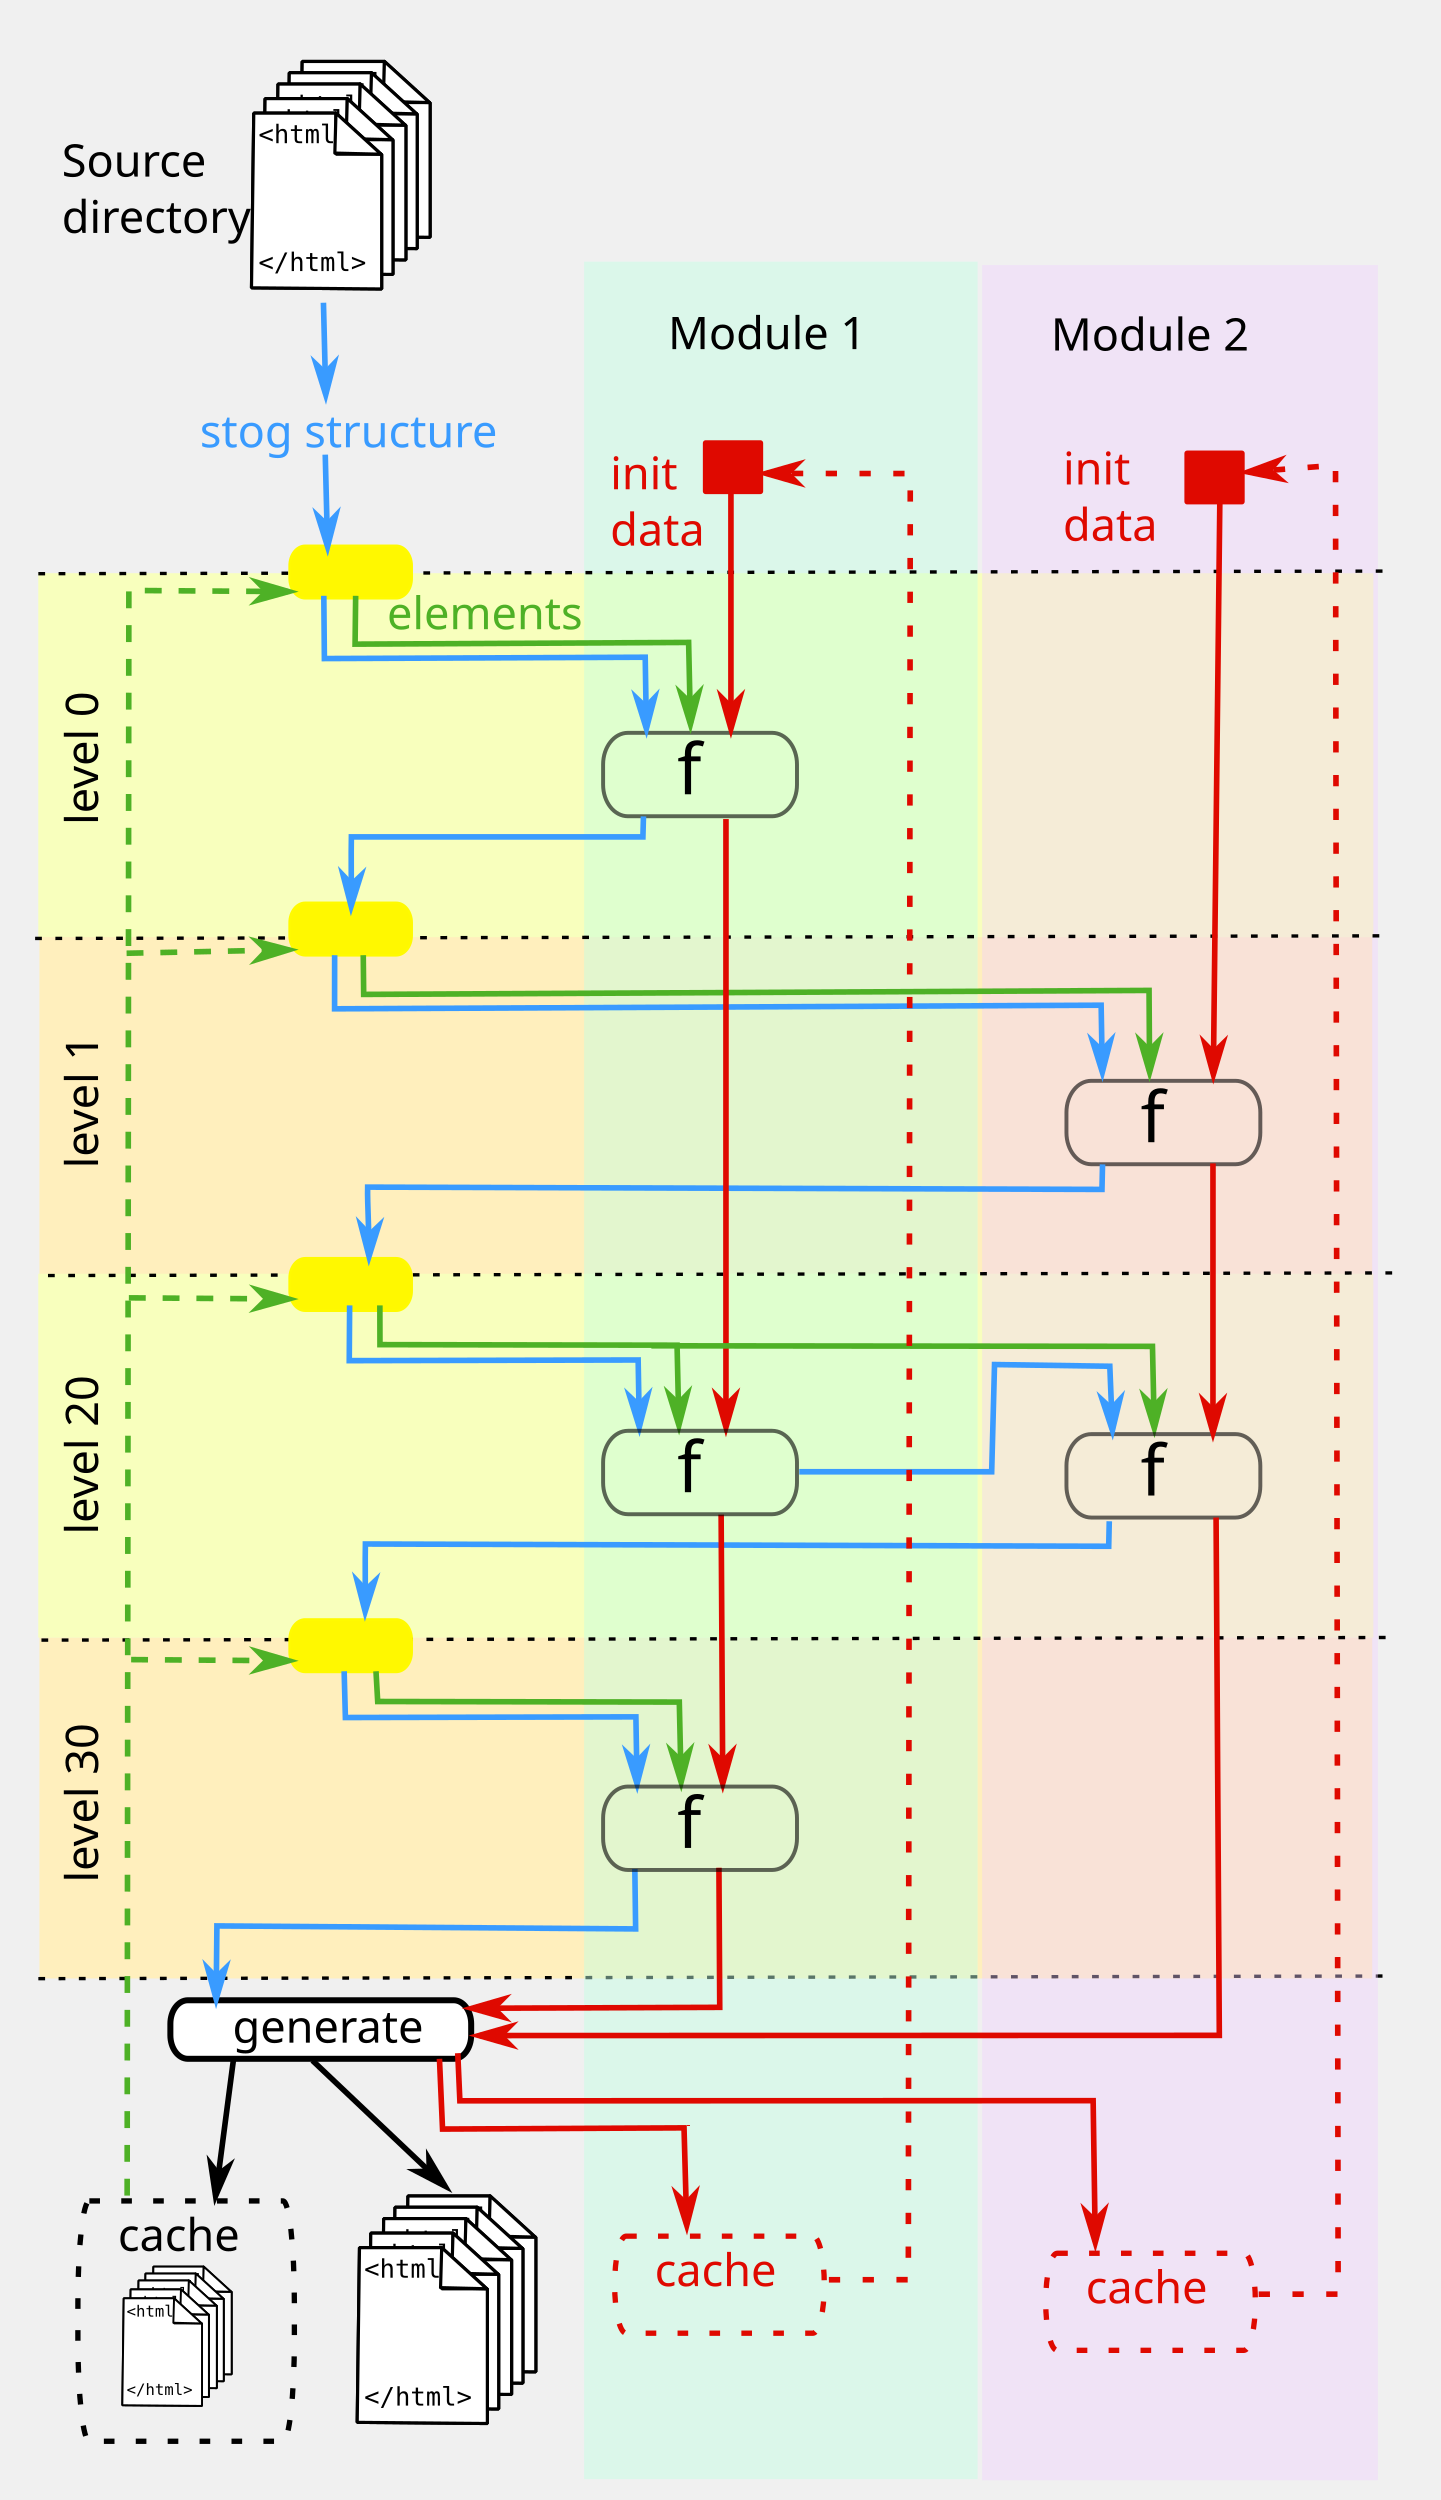
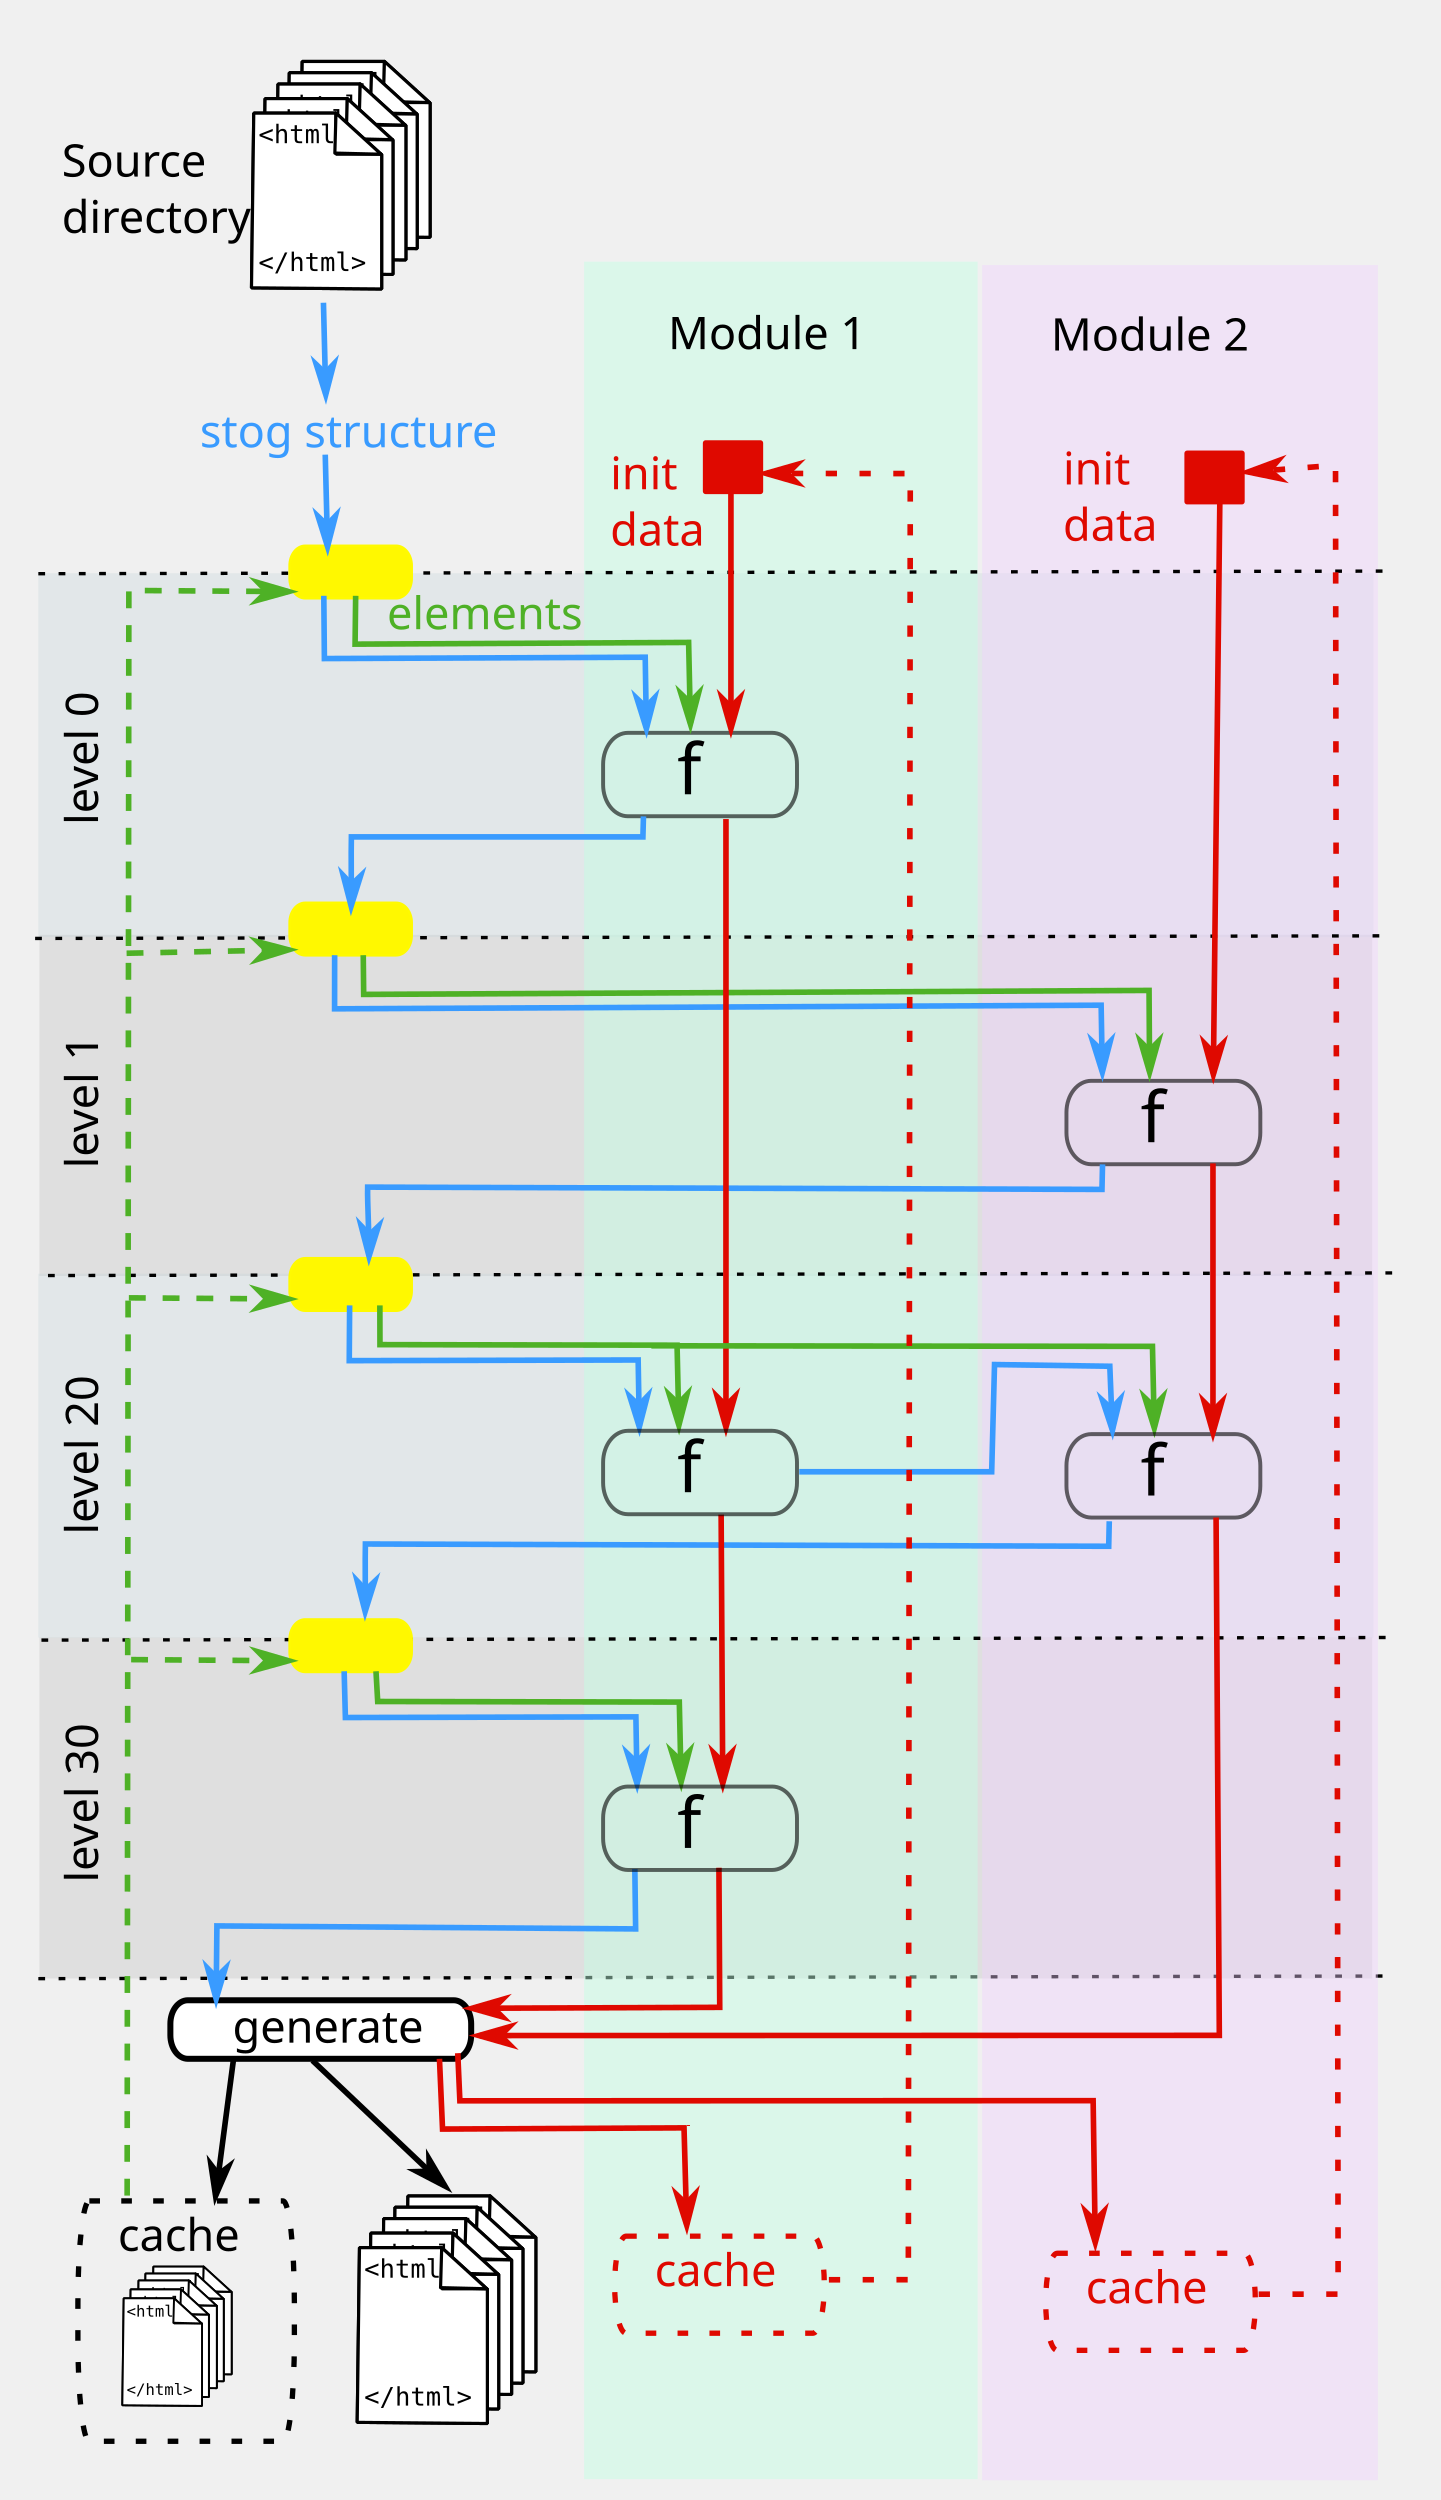
<svg xmlns="http://www.w3.org/2000/svg" xmlns:xlink="http://www.w3.org/1999/xlink" width="640" height="1110.36" id="svg2" version="1.1">
  <defs id="defs4">
    <marker orient="auto" refY="0" refX="0" id="Arrow1Mend" style="overflow:visible">
      <path id="path4001" d="M 0,0 5,-5 -12.5,0 5,5 0,0 z" style="fill-rule:evenodd;stroke:#000000;stroke-width:1pt" transform="matrix(-0.4,0,0,-0.4,-4,0)" />
    </marker>
    <marker orient="auto" refY="0" refX="0" id="TriangleOutM" style="overflow:visible">
      <path id="path4137" d="m 5.77,0 -8.65,5 0,-10 8.65,5 z" style="fill-rule:evenodd;stroke:#000000;stroke-width:1pt" transform="scale(0.4,0.4)" />
    </marker>
    <marker orient="auto" refY="0" refX="0" id="TriangleOutL" style="overflow:visible">
      <path id="path4134" d="m 5.77,0 -8.65,5 0,-10 8.65,5 z" style="fill-rule:evenodd;stroke:#000000;stroke-width:1pt" transform="scale(0.8,0.8)" />
    </marker>
    <marker orient="auto" refY="0" refX="0" id="Arrow2Lend" style="overflow:visible">
      <path id="path4013" style="fill-rule:evenodd;stroke-width:0.625;stroke-linejoin:round" d="M 8.719,4.034 -2.207,0.016 8.719,-4.002 c -1.745,2.372 -1.735,5.617 -6e-7,8.035 z" transform="matrix(-1.1,0,0,-1.1,-1.1,0)" />
    </marker>
    <marker orient="auto" refY="0" refX="0" id="Arrow1MendA" style="overflow:visible">
      <path id="path5191" d="M 0,0 5,-5 -12.5,0 5,5 0,0 z" style="fill:#399bff;fill-rule:evenodd;stroke:#399bff;stroke-width:1pt" transform="matrix(-0.4,0,0,-0.4,-4,0)" />
    </marker>
    <marker orient="auto" refY="0" refX="0" id="Arrow1MendA-1" style="overflow:visible">
      <path id="path5191-3" d="M 0,0 5,-5 -12.5,0 5,5 0,0 z" style="fill:#399bff;fill-rule:evenodd;stroke:#399bff;stroke-width:1pt" transform="matrix(-0.4,0,0,-0.4,-4,0)" />
    </marker>
    <marker orient="auto" refY="0" refX="0" id="Arrow1MendAz" style="overflow:visible">
      <path id="path5284" d="M 0,0 5,-5 -12.5,0 5,5 0,0 z" style="fill:#4eb126;fill-rule:evenodd;stroke:#4eb126;stroke-width:1pt" transform="matrix(-0.4,0,0,-0.4,-4,0)" />
    </marker>
    <marker orient="auto" refY="0" refX="0" id="Arrow1MendAz-4" style="overflow:visible">
      <path id="path5284-1" d="M 0,0 5,-5 -12.5,0 5,5 0,0 z" style="fill:#4eb126;fill-rule:evenodd;stroke:#4eb126;stroke-width:1pt" transform="matrix(-0.4,0,0,-0.4,-4,0)" />
    </marker>
    <marker orient="auto" refY="0" refX="0" id="Arrow1MendA-5" style="overflow:visible">
      <path id="path5191-37" d="M 0,0 5,-5 -12.5,0 5,5 0,0 z" style="fill:#399bff;fill-rule:evenodd;stroke:#399bff;stroke-width:1pt" transform="matrix(-0.4,0,0,-0.4,-4,0)" />
    </marker>
    <marker orient="auto" refY="0" refX="0" id="Arrow1MendAz-0" style="overflow:visible">
      <path id="path5284-6" d="M 0,0 5,-5 -12.5,0 5,5 0,0 z" style="fill:#4eb126;fill-rule:evenodd;stroke:#4eb126;stroke-width:1pt" transform="matrix(-0.4,0,0,-0.4,-4,0)" />
    </marker>
    <marker orient="auto" refY="0" refX="0" id="Arrow1MendAzX" style="overflow:visible">
      <path id="path5428" d="M 0,0 5,-5 -12.5,0 5,5 0,0 z" style="fill:#df0900;fill-rule:evenodd;stroke:#df0900;stroke-width:1pt" transform="matrix(-0.4,0,0,-0.4,-4,0)" />
    </marker>
    <marker orient="auto" refY="0" refX="0" id="Arrow1MendA-8" style="overflow:visible">
      <path id="path5191-36" d="M 0,0 5,-5 -12.5,0 5,5 0,0 z" style="fill:#399bff;fill-rule:evenodd;stroke:#399bff;stroke-width:1pt" transform="matrix(-0.4,0,0,-0.4,-4,0)" />
    </marker>
    <marker orient="auto" refY="0" refX="0" id="Arrow1MendAz-9" style="overflow:visible">
      <path id="path5284-7" d="M 0,0 5,-5 -12.5,0 5,5 0,0 z" style="fill:#4eb126;fill-rule:evenodd;stroke:#4eb126;stroke-width:1pt" transform="matrix(-0.4,0,0,-0.4,-4,0)" />
    </marker>
    <marker orient="auto" refY="0" refX="0" id="Arrow1MendA-6" style="overflow:visible">
      <path id="path5191-32" d="M 0,0 5,-5 -12.5,0 5,5 0,0 z" style="fill:#399bff;fill-rule:evenodd;stroke:#399bff;stroke-width:1pt" transform="matrix(-0.4,0,0,-0.4,-4,0)" />
    </marker>
    <marker orient="auto" refY="0" refX="0" id="Arrow1MendAzX-7" style="overflow:visible">
      <path id="path5428-1" d="M 0,0 5,-5 -12.5,0 5,5 0,0 z" style="fill:#df0900;fill-rule:evenodd;stroke:#df0900;stroke-width:1pt" transform="matrix(-0.4,0,0,-0.4,-4,0)" />
    </marker>
    <marker orient="auto" refY="0" refX="0" id="Arrow1MendA-9" style="overflow:visible">
      <path id="path5191-9" d="M 0,0 5,-5 -12.5,0 5,5 0,0 z" style="fill:#399bff;fill-rule:evenodd;stroke:#399bff;stroke-width:1pt" transform="matrix(-0.4,0,0,-0.4,-4,0)" />
    </marker>
    <marker orient="auto" refY="0" refX="0" id="Arrow1MendAz-1" style="overflow:visible">
      <path id="path5284-0" d="M 0,0 5,-5 -12.5,0 5,5 0,0 z" style="fill:#4eb126;fill-rule:evenodd;stroke:#4eb126;stroke-width:1pt" transform="matrix(-0.4,0,0,-0.4,-4,0)" />
    </marker>
    <marker orient="auto" refY="0" refX="0" id="marker5602" style="overflow:visible">
      <path id="path5604" d="M 0,0 5,-5 -12.5,0 5,5 0,0 z" style="fill:#399bff;fill-rule:evenodd;stroke:#399bff;stroke-width:1pt" transform="matrix(-0.4,0,0,-0.4,-4,0)" />
    </marker>
    <marker orient="auto" refY="0" refX="0" id="Arrow1MendAzX-9" style="overflow:visible">
      <path id="path5428-4" d="M 0,0 5,-5 -12.5,0 5,5 0,0 z" style="fill:#df0900;fill-rule:evenodd;stroke:#df0900;stroke-width:1pt" transform="matrix(-0.4,0,0,-0.4,-4,0)" />
    </marker>
    <marker orient="auto" refY="0" refX="0" id="Arrow1MendAz-3" style="overflow:visible">
      <path id="path5284-8" d="M 0,0 5,-5 -12.5,0 5,5 0,0 z" style="fill:#4eb126;fill-rule:evenodd;stroke:#4eb126;stroke-width:1pt" transform="matrix(-0.4,0,0,-0.4,-4,0)" />
    </marker>
    <marker orient="auto" refY="0" refX="0" id="Arrow1MendAzX-5" style="overflow:visible">
      <path id="path5428-0" d="M 0,0 5,-5 -12.5,0 5,5 0,0 z" style="fill:#df0900;fill-rule:evenodd;stroke:#df0900;stroke-width:1pt" transform="matrix(-0.4,0,0,-0.4,-4,0)" />
    </marker>
    <marker orient="auto" refY="0" refX="0" id="Arrow1MendA-4" style="overflow:visible">
      <path id="path5191-7" d="M 0,0 5,-5 -12.5,0 5,5 0,0 z" style="fill:#399bff;fill-rule:evenodd;stroke:#399bff;stroke-width:1pt" transform="matrix(-0.4,0,0,-0.4,-4,0)" />
    </marker>
    <marker orient="auto" refY="0" refX="0" id="Arrow1MendAz-99" style="overflow:visible">
      <path id="path5284-66" d="M 0,0 5,-5 -12.5,0 5,5 0,0 z" style="fill:#4eb126;fill-rule:evenodd;stroke:#4eb126;stroke-width:1pt" transform="matrix(-0.4,0,0,-0.4,-4,0)" />
    </marker>
    <marker orient="auto" refY="0" refX="0" id="Arrow1MendA-16" style="overflow:visible">
      <path id="path5191-8" d="M 0,0 5,-5 -12.5,0 5,5 0,0 z" style="fill:#399bff;fill-rule:evenodd;stroke:#399bff;stroke-width:1pt" transform="matrix(-0.4,0,0,-0.4,-4,0)" />
    </marker>
    <marker orient="auto" refY="0" refX="0" id="marker5775" style="overflow:visible">
      <path id="path5777" d="M 0,0 5,-5 -12.5,0 5,5 0,0 z" style="fill:#399bff;fill-rule:evenodd;stroke:#399bff;stroke-width:1pt" transform="matrix(-0.4,0,0,-0.4,-4,0)" />
    </marker>
    <marker orient="auto" refY="0" refX="0" id="Arrow1MendAzX-1" style="overflow:visible">
      <path id="path5428-19" d="M 0,0 5,-5 -12.5,0 5,5 0,0 z" style="fill:#df0900;fill-rule:evenodd;stroke:#df0900;stroke-width:1pt" transform="matrix(-0.4,0,0,-0.4,-4,0)" />
    </marker>
    <marker orient="auto" refY="0" refX="0" id="Arrow1MendA-41" style="overflow:visible">
      <path id="path5191-38" d="M 0,0 5,-5 -12.5,0 5,5 0,0 z" style="fill:#399bff;fill-rule:evenodd;stroke:#399bff;stroke-width:1pt" transform="matrix(-0.4,0,0,-0.4,-4,0)" />
    </marker>
    <marker orient="auto" refY="0" refX="0" id="Arrow1MendAz-13" style="overflow:visible">
      <path id="path5284-65" d="M 0,0 5,-5 -12.5,0 5,5 0,0 z" style="fill:#4eb126;fill-rule:evenodd;stroke:#4eb126;stroke-width:1pt" transform="matrix(-0.4,0,0,-0.4,-4,0)" />
    </marker>
    <marker orient="auto" refY="0" refX="0" id="Arrow1MendAz9" style="overflow:visible">
      <path id="path6058" d="M 0,0 5,-5 -12.5,0 5,5 0,0 z" style="fill:#000000;fill-rule:evenodd;stroke:#000000;stroke-width:1pt" transform="matrix(-0.4,0,0,-0.4,-4,0)" />
    </marker>
    <marker orient="auto" refY="0" refX="0" id="Arrow1MendAz9-9" style="overflow:visible">
      <path id="path6058-3" d="M 0,0 5,-5 -12.5,0 5,5 0,0 z" style="fill:#000000;fill-rule:evenodd;stroke:#000000;stroke-width:1pt" transform="matrix(-0.4,0,0,-0.4,-4,0)" />
    </marker>
    <marker orient="auto" refY="0" refX="0" id="Arrow1MendAzX-50" style="overflow:visible">
      <path id="path5428-7" d="M 0,0 5,-5 -12.5,0 5,5 0,0 z" style="fill:#df0900;fill-rule:evenodd;stroke:#df0900;stroke-width:1pt" transform="matrix(-0.4,0,0,-0.4,-4,0)" />
    </marker>
    <marker orient="auto" refY="0" refX="0" id="Arrow1MendAzX-93" style="overflow:visible">
      <path id="path5428-2" d="M 0,0 5,-5 -12.5,0 5,5 0,0 z" style="fill:#df0900;fill-rule:evenodd;stroke:#df0900;stroke-width:1pt" transform="matrix(-0.4,0,0,-0.4,-4,0)" />
    </marker>
    <marker orient="auto" refY="0" refX="0" id="Arrow1MendAzX-6" style="overflow:visible">
      <path id="path5428-5" d="M 0,0 5,-5 -12.5,0 5,5 0,0 z" style="fill:#df0900;fill-rule:evenodd;stroke:#df0900;stroke-width:1pt" transform="matrix(-0.4,0,0,-0.4,-4,0)" />
    </marker>
    <marker orient="auto" refY="0" refX="0" id="Arrow1MendAzX-4" style="overflow:visible">
      <path id="path5428-06" d="M 0,0 5,-5 -12.5,0 5,5 0,0 z" style="fill:#df0900;fill-rule:evenodd;stroke:#df0900;stroke-width:1pt" transform="matrix(-0.4,0,0,-0.4,-4,0)" />
    </marker>
    <marker orient="auto" refY="0" refX="0" id="Arrow1MendAzX-73" style="overflow:visible">
      <path id="path5428-40" d="M 0,0 5,-5 -12.5,0 5,5 0,0 z" style="fill:#df0900;fill-rule:evenodd;stroke:#df0900;stroke-width:1pt" transform="matrix(-0.4,0,0,-0.4,-4,0)" />
    </marker>
    <marker orient="auto" refY="0" refX="0" id="Arrow1MendAzX-96" style="overflow:visible">
      <path id="path5428-25" d="M 0,0 5,-5 -12.5,0 5,5 0,0 z" style="fill:#df0900;fill-rule:evenodd;stroke:#df0900;stroke-width:1pt" transform="matrix(-0.4,0,0,-0.4,-4,0)" />
    </marker>
    <marker orient="auto" refY="0" refX="0" id="Arrow1MendA-3" style="overflow:visible">
      <path id="path5191-0" d="M 0,0 5,-5 -12.5,0 5,5 0,0 z" style="fill:#399bff;fill-rule:evenodd;stroke:#399bff;stroke-width:1pt" transform="matrix(-0.4,0,0,-0.4,-4,0)" />
    </marker>
    <marker orient="auto" refY="0" refX="0" id="Arrow1MendAz-2" style="overflow:visible">
      <path id="path5284-61" d="M 0,0 5,-5 -12.5,0 5,5 0,0 z" style="fill:#4eb126;fill-rule:evenodd;stroke:#4eb126;stroke-width:1pt" transform="matrix(-0.4,0,0,-0.4,-4,0)" />
    </marker>
    <marker orient="auto" refY="0" refX="0" id="Arrow1MendAz-47" style="overflow:visible">
      <path id="path5284-2" d="M 0,0 5,-5 -12.5,0 5,5 0,0 z" style="fill:#4eb126;fill-rule:evenodd;stroke:#4eb126;stroke-width:1pt" transform="matrix(-0.4,0,0,-0.4,-4,0)" />
    </marker>
    <marker orient="auto" refY="0" refX="0" id="Arrow1MendAz-90" style="overflow:visible">
      <path id="path5284-76" d="M 0,0 5,-5 -12.5,0 5,5 0,0 z" style="fill:#4eb126;fill-rule:evenodd;stroke:#4eb126;stroke-width:1pt" transform="matrix(-0.4,0,0,-0.4,-4,0)" />
    </marker>
    <marker orient="auto" refY="0" refX="0" id="Arrow1MendAz-95" style="overflow:visible">
      <path id="path5284-06" d="M 0,0 5,-5 -12.5,0 5,5 0,0 z" style="fill:#4eb126;fill-rule:evenodd;stroke:#4eb126;stroke-width:1pt" transform="matrix(-0.4,0,0,-0.4,-4,0)" />
    </marker>
    <marker orient="auto" refY="0" refX="0" id="Arrow1MendA-48" style="overflow:visible">
      <path id="path5191-31" d="M 0,0 5,-5 -12.5,0 5,5 0,0 z" style="fill:#399bff;fill-rule:evenodd;stroke:#399bff;stroke-width:1pt" transform="matrix(-0.4,0,0,-0.4,-4,0)" />
    </marker>
  </defs>
  <g id="layer1" transform="translate(0,57.99786)">
    <use x="0" y="0" xlink:href="#rect6345-6" id="use6919" transform="translate(0,312)" width="744.094" height="1052.362" />
    <use x="0" y="0" xlink:href="#path2985-0" id="use6921" transform="translate(0,624)" width="744.094" height="1052.362" />
-     <rect style="fill:#ffefbd;fill-opacity:1;fill-rule:nonzero;stroke:none" id="rect6345-6" width="591.949" height="151.523" x="17.515" y="357.21" ry="0" />
+     <rect style="fill:#dadada;fill-opacity:1;fill-rule:nonzero;stroke:none;opacity:0.776" id="rect6345-6" width="591.949" height="151.523" x="17.515" y="357.21" ry="0" />
    <use x="0" y="0" xlink:href="#rect6345" id="use6347" transform="translate(0,311.127)" width="744.094" height="1052.362" />
-     <rect style="fill:#f8ffbd;fill-opacity:1;fill-rule:nonzero;stroke:none" id="rect6345" width="592.96" height="161.624" x="17.01" y="196.595" ry="0" />
+     <rect style="fill:#bad0d5;fill-opacity:1;fill-rule:nonzero;stroke:none;opacity:0.267" id="rect6345" width="592.96" height="161.624" x="17.01" y="196.595" ry="0" />
    <rect style="opacity:0.4;fill:#f0d0ff;fill-opacity:1;fill-rule:nonzero;stroke:none" id="rect6923-4" width="175.767" height="983.889" x="436.223" y="59.72" />
    <rect style="opacity:0.46;fill:#c1ffe3;fill-opacity:1;fill-rule:nonzero;stroke:none" id="rect6923" width="174.756" height="984.899" x="259.447" y="58.205" />
    <path style="fill:none;stroke:#000000;stroke-width:1.5;stroke-linecap:butt;stroke-linejoin:miter;stroke-miterlimit:4;stroke-opacity:1;stroke-dasharray:3, 6;stroke-dashoffset:0;marker-mid:none" d="M 17.03,196.811 615.453,195.648" id="path2985-0" />
    <use x="0" y="0" xlink:href="#path2985-0" id="use3962" transform="translate(-1.428576,162)" width="1052.362" height="744.094" />
    <use height="744.094" width="1052.362" transform="translate(0,158.5714)" id="use5906" xlink:href="#rect3755-0" y="0" x="0" />
    <use x="0" y="0" xlink:href="#use3962" id="use3964" transform="translate(5.714284,149.7143)" width="1052.362" height="744.094" />
    <use x="0" y="0" xlink:href="#use3964" id="use3966" transform="translate(-2.907906,161.9239)" width="1052.362" height="744.094" />
    <rect style="fill:#fff800;fill-opacity:1;fill-rule:nonzero;stroke:#fffa00;stroke-width:1.104;stroke-linecap:butt;stroke-linejoin:round;stroke-miterlimit:4;stroke-opacity:1;stroke-dasharray:none;stroke-dashoffset:0" id="rect3755-0" width="54.253" height="23.341" x="128.618" y="184.397" ry="8.832" rx="6.939" />
    <path style="fill:none;stroke:#399bff;stroke-width:2.5;stroke-linecap:butt;stroke-linejoin:miter;stroke-miterlimit:4;stroke-opacity:1;stroke-dasharray:none;marker-end:url(#Arrow1MendA)" d="m 144.455,143.927 1.01,40.406" id="path3986" />
    <a xlink:href="ref-doc/Stog_engine.html#TYPElevel_fun" id="a7060">
      <g transform="translate(0.9898475,0)" id="g7050">
        <g id="g5327" transform="translate(-99.30613,-210.4199)">
          <rect rx="11.014" ry="14.018" y="477.906" x="366.182" height="37.048" width="86.112" id="rect3755" style="opacity:0.6;fill:none;stroke:#000000;stroke-width:1.752;stroke-linecap:butt;stroke-linejoin:round;stroke-miterlimit:4;stroke-opacity:1;stroke-dasharray:none;stroke-dashoffset:0" />
          <text id="text5323" y="505.182" x="399.083" style="font-size:62.661px;font-style:normal;font-variant:normal;font-weight:normal;font-stretch:normal;text-align:start;line-height:125%;letter-spacing:0px;word-spacing:0px;writing-mode:lr-tb;text-anchor:start;fill:#000000;fill-opacity:1;stroke:none;font-family:Courgette;-inkscape-font-specification:Courgette" xml:space="preserve">
            <tspan style="font-size:31.331px;fill:#000000;fill-opacity:1;stroke:none" y="505.182" x="399.083" id="tspan5325">f</tspan>
          </text>
        </g>
      </g>
    </a>
    <path style="fill:none;stroke:#4eb126;stroke-width:2.5;stroke-linecap:butt;stroke-linejoin:miter;stroke-miterlimit:4;stroke-opacity:1;stroke-dasharray:none;marker-end:url(#Arrow1MendAz)" d="m 157.962,206.629 -0.253,21.466 148.138,-0.758 0.801,35.86" id="path3986-5-0" />
    <path style="fill:none;stroke:#399bff;stroke-width:2.5;stroke-linecap:butt;stroke-linejoin:miter;stroke-miterlimit:4;stroke-opacity:1;stroke-dasharray:none;marker-end:url(#Arrow1MendA)" d="m 143.82,206.629 0.253,27.866 142.501,-0.592 c 0.168,6.734 0.337,24.58 0.505,31.315" id="path3986-1" />
    <path style="fill:none;stroke:#df0900;stroke-width:2.5;stroke-linecap:butt;stroke-linejoin:miter;stroke-miterlimit:4;stroke-opacity:1;stroke-dasharray:none;marker-end:url(#Arrow1MendAzX)" d="m 324.638,139.959 0,125.259" id="path3986-5-6" />
    <a xlink:href="ref-doc/Stog_engine.html#TYPElevel_fun" id="a7071">
      <use x="0" y="0" xlink:href="#g5327" id="use5487" transform="translate(206.7795,154.5533)" width="1052.362" height="744.094" />
    </a>
    <path style="fill:none;stroke:#399bff;stroke-width:2.5;stroke-linecap:butt;stroke-linejoin:miter;stroke-miterlimit:4;stroke-opacity:1;stroke-dasharray:none;marker-end:url(#Arrow1MendA)" d="m 285.795,304.594 -0.253,9.112 -129.491,0 c -0.168,6.734 0.082,23.57 -0.087,30.305" id="path3986-1-6" />
    <path style="fill:none;stroke:#4eb126;stroke-width:2.5;stroke-linecap:butt;stroke-linejoin:miter;stroke-miterlimit:4;stroke-opacity:1;stroke-dasharray:none;marker-end:url(#Arrow1MendAz)" d="m 161.341,366.234 0.186,17.425 348.819,-1.768 0.23,35.86" id="path3986-5-0-0" />
    <path style="fill:none;stroke:#399bff;stroke-width:2.5;stroke-linecap:butt;stroke-linejoin:miter;stroke-miterlimit:4;stroke-opacity:1;stroke-dasharray:none;marker-end:url(#Arrow1MendA)" d="m 148.627,366.234 -0.023,23.825 340.467,-1.602 c 0.168,6.734 0.337,22.58 0.505,29.315" id="path3986-1-3" />
    <path style="fill:none;stroke:#df0900;stroke-width:2.5;stroke-linecap:butt;stroke-linejoin:miter;stroke-miterlimit:4;stroke-opacity:1;stroke-dasharray:none;marker-end:url(#Arrow1MendAzX)" d="m 541.933,151.172 -3.03,267.589" id="path3986-5-6-0" />
    <use height="744.094" width="1052.362" transform="translate(0,157.8571)" id="use5908" xlink:href="#use5906" y="0" x="0" />
    <path style="fill:none;stroke:#399bff;stroke-width:2.5;stroke-linecap:butt;stroke-linejoin:miter;stroke-miterlimit:4;stroke-opacity:1;stroke-dasharray:none;marker-end:url(#Arrow1MendA)" d="m 489.684,459.157 -0.253,11.112 -326.151,-1.01 c -0.168,6.734 0.796,23.57 0.628,30.305" id="path3986-1-6-8" />
    <path style="fill:none;stroke:#4eb126;stroke-width:2.5;stroke-linecap:butt;stroke-linejoin:miter;stroke-miterlimit:4;stroke-opacity:1;stroke-dasharray:none;marker-end:url(#Arrow1MendAz)" d="m 168.713,521.787 0.043,17.425 131.956,0.253 0.801,35.146" id="path3986-5-0-0-6" />
    <path style="fill:none;stroke:#399bff;stroke-width:2.5;stroke-linecap:butt;stroke-linejoin:miter;stroke-miterlimit:4;stroke-opacity:1;stroke-dasharray:none;marker-end:url(#Arrow1MendA)" d="m 155.285,521.787 -0.166,24.54 128.319,-0.296 c 0.168,6.734 0.337,22.58 0.505,29.315" id="path3986-1-3-6" />
    <path style="fill:none;stroke:#df0900;stroke-width:2.5;stroke-linecap:butt;stroke-linejoin:miter;stroke-miterlimit:4;stroke-opacity:1;stroke-dasharray:none;marker-end:url(#Arrow1MendAzX)" d="m 322.43,305.778 0,269.69" id="path3986-5-6-4" />
    <path style="fill:none;stroke:#4eb126;stroke-width:2.5;stroke-linecap:butt;stroke-linejoin:miter;stroke-miterlimit:4;stroke-opacity:1;stroke-dasharray:none;marker-end:url(#Arrow1MendAz)" d="m 289.291,539.728 222.57,0.253 0.801,35.86" id="path3986-5-0-0-6-2" />
    <a xlink:href="ref-doc/Stog_engine.html#TYPElevel_fun" id="a7077">
      <use x="0" y="0" xlink:href="#g5327" id="use5487-8" transform="translate(206.7795,311.4755)" width="1052.362" height="744.094" />
    </a>
    <path style="fill:none;stroke:#df0900;stroke-width:2.5;stroke-linecap:butt;stroke-linejoin:miter;stroke-miterlimit:4;stroke-opacity:1;stroke-dasharray:none;marker-end:url(#Arrow1MendAzX)" d="m 538.732,458.713 0,119.096" id="path3986-5-6-0-9" />
    <path style="fill:none;stroke:#399bff;stroke-width:2.5;stroke-linecap:butt;stroke-linejoin:miter;stroke-miterlimit:4;stroke-opacity:1;stroke-dasharray:none;marker-end:url(#Arrow1MendA)" d="m 354.983,595.674 85.468,-10e-6 1.263,-47.613 51.202,0.763 1.136,28.037" id="path3986-1-3-6-2" />
    <use height="744.094" width="1052.362" transform="translate(0,318.2857)" id="use5910" xlink:href="#use5906" y="0" x="0" />
    <path style="fill:none;stroke:#399bff;stroke-width:2.5;stroke-linecap:butt;stroke-linejoin:miter;stroke-miterlimit:4;stroke-opacity:1;stroke-dasharray:none;marker-end:url(#Arrow1MendA)" d="m 492.678,617.659 -0.253,11.112 -330.151,-1.01 c -0.168,6.734 0.082,22.856 -0.087,29.59" id="path3986-1-6-8-9" />
    <path style="fill:none;stroke:#4eb126;stroke-width:2.5;stroke-linecap:butt;stroke-linejoin:miter;stroke-miterlimit:4;stroke-opacity:1;stroke-dasharray:none;marker-end:url(#Arrow1MendAz)" d="m 166.993,684.289 0.758,13.425 133.956,0.253 0.801,35.146" id="path3986-5-0-0-6-8" />
    <path style="fill:none;stroke:#399bff;stroke-width:2.5;stroke-linecap:butt;stroke-linejoin:miter;stroke-miterlimit:4;stroke-opacity:1;stroke-dasharray:none;marker-end:url(#Arrow1MendA)" d="m 152.851,684.289 0.548,20.54 129.033,-0.296 c 0.168,6.734 0.337,22.58 0.505,29.315" id="path3986-1-3-6-4" />
    <path style="fill:none;stroke:#df0900;stroke-width:2.5;stroke-linecap:butt;stroke-linejoin:miter;stroke-miterlimit:4;stroke-opacity:1;stroke-dasharray:none;marker-end:url(#Arrow1MendAzX)" d="m 320.286,614.722 0.714,118.976" id="path3986-5-6-4-8" />
    <rect ry="0" rx="0" y="138.781" x="313.418" height="21.429" width="24.286" id="rect5844" style="fill:#df0900;fill-opacity:1;fill-rule:nonzero;stroke:#df0900;stroke-width:2.5;stroke-linecap:butt;stroke-linejoin:round;stroke-miterlimit:4;stroke-opacity:1;stroke-dasharray:none;stroke-dashoffset:0" />
    <rect ry="0" rx="0" y="143.362" x="527.286" height="21.429" width="24.286" id="rect5844-3" style="fill:#df0900;fill-opacity:1;fill-rule:nonzero;stroke:#df0900;stroke-width:2.5;stroke-linecap:butt;stroke-linejoin:round;stroke-miterlimit:4;stroke-opacity:1;stroke-dasharray:none;stroke-dashoffset:0" />
    <g id="g6349" transform="translate(56.4061,116)">
      <use x="0" y="0" xlink:href="#g5945" id="use5960" transform="translate(21.51549,-22.94985)" width="1052.362" height="744.094" />
      <use x="0" y="0" xlink:href="#g5945" id="use5962" transform="translate(15.77803,-17.92957)" width="1052.362" height="744.094" />
      <use x="0" y="0" xlink:href="#g5945" id="use5964" transform="translate(10.75775,-12.9093)" width="1052.362" height="744.094" />
      <use x="0" y="0" xlink:href="#g5945" id="use5966" transform="translate(5.020276,-6.454646)" width="1052.362" height="744.094" />
      <g id="g5945" transform="matrix(1.419949,0,0,1.419949,-231.74,-697.2514)">
        <path id="path5912" d="m 235.923,1071.546 -0.714,54.643 40.714,0.357 10e-6,-42.143 -14.286,0 0,-12.857 z" style="fill:#ffffff;fill-opacity:1;stroke:#000000;stroke-width:1px;stroke-linecap:butt;stroke-linejoin:bevel;stroke-opacity:1" />
        <text id="text5916" y="1060.948" x="237.386" style="font-size:64px;font-style:normal;font-variant:normal;font-weight:normal;font-stretch:normal;text-align:start;line-height:125%;letter-spacing:0px;word-spacing:0px;writing-mode:lr-tb;text-anchor:start;fill:#000000;fill-opacity:1;stroke:none;font-family:Courgette;-inkscape-font-specification:Courgette" xml:space="preserve">
          <tspan style="font-size:8px;font-style:normal;font-variant:normal;font-weight:normal;font-stretch:normal;font-family:Monospace;-inkscape-font-specification:Monospace" y="1060.948" x="237.386" id="tspan5918" />
          <tspan id="tspan5924" style="font-size:8px;font-style:normal;font-variant:normal;font-weight:normal;font-stretch:normal;font-family:Monospace;-inkscape-font-specification:Monospace" y="1070.948" x="237.386" />
          <tspan id="tspan5926" style="font-size:8px;font-style:normal;font-variant:normal;font-weight:normal;font-stretch:normal;font-family:Monospace;-inkscape-font-specification:Monospace" y="1080.948" x="237.386">&lt;html&gt;</tspan>
          <tspan id="tspan5920" style="font-size:8px;font-style:normal;font-variant:normal;font-weight:normal;font-stretch:normal;font-family:Monospace;-inkscape-font-specification:Monospace" y="1090.948" x="237.386" />
          <tspan id="tspan5928" style="font-size:8px;font-style:normal;font-variant:normal;font-weight:normal;font-stretch:normal;font-family:Monospace;-inkscape-font-specification:Monospace" y="1100.948" x="237.386" />
          <tspan id="tspan5930" style="font-size:8px;font-style:normal;font-variant:normal;font-weight:normal;font-stretch:normal;font-family:Monospace;-inkscape-font-specification:Monospace" y="1110.948" x="237.386" />
          <tspan id="tspan5922" style="font-size:8px;font-style:normal;font-variant:normal;font-weight:normal;font-stretch:normal;font-family:Monospace;-inkscape-font-specification:Monospace" y="1120.948" x="237.386">&lt;/html&gt;</tspan>
        </text>
        <path id="path5914" d="m 261.638,1071.546 14.107,12.857 -14.464,-0.357 z" style="fill:#ffffff;fill-opacity:1;stroke:#000000;stroke-width:1px;stroke-linecap:butt;stroke-linejoin:round;stroke-opacity:1" />
        <use height="744.094" width="1052.362" id="use5932" xlink:href="#path5912" y="0" x="0" />
        <use height="744.094" width="1052.362" id="use5934" xlink:href="#text5916" y="0" x="0" />
        <use height="744.094" width="1052.362" id="use5936" xlink:href="#path5914" y="0" x="0" />
      </g>
    </g>
    <rect ry="10.477" rx="7.764" y="830.404" x="75.669" height="26.005" width="133.599" id="rect5968" style="fill:#ffffff;fill-opacity:1;fill-rule:nonzero;stroke:#000000;stroke-width:2.667;stroke-linecap:butt;stroke-linejoin:bevel;stroke-miterlimit:4;stroke-opacity:1;stroke-dasharray:none;stroke-dashoffset:0" />
    <path style="fill:none;stroke:#399bff;stroke-width:2.5;stroke-linecap:butt;stroke-linejoin:miter;stroke-miterlimit:4;stroke-opacity:1;stroke-dasharray:none;marker-end:url(#Arrow1MendA)" d="m 281.958,772.074 0.352,26.641 -185.974,-1.326 -0.329,32.029" id="path3986-1-3-6-4-2" />
    <a xlink:href="ref-doc/Stog_engine.html#VALgenerate" id="a7094">
      <text xml:space="preserve" style="font-size:64px;font-style:normal;font-variant:normal;font-weight:normal;font-stretch:normal;text-align:start;line-height:125%;letter-spacing:0px;word-spacing:0px;writing-mode:lr-tb;text-anchor:start;fill:#000000;fill-opacity:1;stroke:none;font-family:Courgette;-inkscape-font-specification:Courgette" x="103.288" y="849.238" id="text5970">
        <tspan id="tspan5972" x="103.288" y="849.238" style="font-size:20px">generate</tspan>
      </text>
    </a>
    <path style="fill:none;stroke:#000000;stroke-width:2.5;stroke-linecap:butt;stroke-linejoin:miter;stroke-miterlimit:4;stroke-opacity:1;stroke-dasharray:none;marker-end:url(#Arrow1MendAz9)" d="m 138.769,857.153 58.589,55.514" id="path3986-5-5" />
    <a xlink:href="ref-doc/Stog_types.html#TYPEstog" id="a7067">
      <text xml:space="preserve" style="font-size:64px;font-style:normal;font-variant:normal;font-weight:normal;font-stretch:normal;text-align:start;line-height:125%;letter-spacing:0px;word-spacing:0px;writing-mode:lr-tb;text-anchor:start;fill:#000000;fill-opacity:1;stroke:none;font-family:Courgette;-inkscape-font-specification:Courgette" x="88.757" y="140.659" id="text5970-2">
        <tspan id="tspan5972-2" x="88.757" y="140.659" style="font-size:20px;fill:#399bff;fill-opacity:1">stog structure</tspan>
      </text>
    </a>
    <a xlink:href="ref-doc/Stog_types.html#TYPEelt" id="a7098">
      <text xml:space="preserve" style="font-size:64px;font-style:normal;font-variant:normal;font-weight:normal;font-stretch:normal;text-align:start;line-height:125%;letter-spacing:0px;word-spacing:0px;writing-mode:lr-tb;text-anchor:start;fill:#000000;fill-opacity:1;stroke:none;font-family:Courgette;-inkscape-font-specification:Courgette" x="171.894" y="221.471" id="text5970-2-6">
        <tspan id="tspan5972-2-1" x="171.894" y="221.471" style="font-size:20px;fill:#4eb126;fill-opacity:1">elements</tspan>
      </text>
    </a>
    <text id="text5970-2-6-1" y="159.322" x="271.029" style="font-size:64px;font-style:normal;font-variant:normal;font-weight:normal;font-stretch:normal;text-align:start;line-height:125%;letter-spacing:0px;word-spacing:0px;writing-mode:lr-tb;text-anchor:start;fill:#000000;fill-opacity:1;stroke:none;font-family:Courgette;-inkscape-font-specification:Courgette" xml:space="preserve">
      <tspan style="font-size:20px;fill:#df0900;fill-opacity:1" y="159.322" x="271.029" id="tspan6320">init</tspan>
      <tspan style="font-size:20px;fill:#df0900;fill-opacity:1" y="184.322" x="271.029" id="tspan6884">data</tspan>
    </text>
    <text id="text5970-2-6-1-4" y="157.169" x="472.132" style="font-size:64px;font-style:normal;font-variant:normal;font-weight:normal;font-stretch:normal;text-align:start;line-height:125%;letter-spacing:0px;word-spacing:0px;writing-mode:lr-tb;text-anchor:start;fill:#000000;fill-opacity:1;stroke:none;font-family:Courgette;-inkscape-font-specification:Courgette" xml:space="preserve">
      <tspan style="font-size:20px;fill:#df0900;fill-opacity:1" y="157.169" x="472.132" id="tspan6320-0">init</tspan>
      <tspan style="font-size:20px;fill:#df0900;fill-opacity:1" y="182.169" x="472.132" id="tspan6899">data</tspan>
    </text>
    <use x="0" y="0" xlink:href="#g6349" id="use6369" transform="matrix(0.6121903,0,0,0.6121903,-42.79457,387.1347)" width="744.094" height="1052.362" />
    <rect ry="45.16" rx="5.087" y="919.527" x="34.596" height="106.742" width="96.148" id="rect5968-7" style="fill:none;stroke:#000000;stroke-width:2.362;stroke-linecap:butt;stroke-linejoin:bevel;stroke-miterlimit:4;stroke-opacity:1;stroke-dasharray:4.724, 9.448;stroke-dashoffset:0" />
    <text id="text5970-3" y="941.71" x="52.392" style="font-size:64px;font-style:normal;font-variant:normal;font-weight:normal;font-stretch:normal;text-align:start;line-height:125%;letter-spacing:0px;word-spacing:0px;writing-mode:lr-tb;text-anchor:start;fill:#000000;fill-opacity:1;stroke:none;font-family:Courgette;-inkscape-font-specification:Courgette" xml:space="preserve">
      <tspan style="font-size:20px" y="941.71" x="52.392" id="tspan5972-6">cache</tspan>
    </text>
    <path style="fill:none;stroke:#000000;stroke-width:2.5;stroke-linecap:butt;stroke-linejoin:miter;stroke-miterlimit:4;stroke-opacity:1;stroke-dasharray:none;marker-end:url(#Arrow1MendAz9)" d="m 103.883,855.31 -8.081,61.575" id="path3986-5-5-9" />
    <rect ry="21.551" rx="5.087" y="935.184" x="272.992" height="43.102" width="93.117" id="rect5968-7-1" style="fill:none;stroke:#df0900;stroke-width:2.362;stroke-linecap:butt;stroke-linejoin:bevel;stroke-miterlimit:4;stroke-opacity:1;stroke-dasharray:4.724, 9.448;stroke-dashoffset:0" />
    <text id="text5970-3-3" y="957.367" x="290.788" style="font-size:64px;font-style:normal;font-variant:normal;font-weight:normal;font-stretch:normal;text-align:start;line-height:125%;letter-spacing:0px;word-spacing:0px;writing-mode:lr-tb;text-anchor:start;fill:#000000;fill-opacity:1;stroke:none;font-family:Courgette;-inkscape-font-specification:Courgette" xml:space="preserve">
      <tspan style="font-size:20px;fill:#df0900;fill-opacity:1" y="957.367" x="290.788" id="tspan5972-6-5">cache</tspan>
    </text>
    <path style="fill:none;stroke:#df0900;stroke-width:2.5;stroke-linecap:butt;stroke-linejoin:miter;stroke-miterlimit:4;stroke-opacity:1;stroke-dasharray:none;marker-end:url(#Arrow1MendAzX)" d="m 319.31,771.556 0.357,61.993 -109.628,0.414" id="path3986-5-6-4-8-6" />
    <a xlink:href="ref-doc/Stog_engine.html#TYPElevel_fun" id="a7080">
      <use height="1110.36" width="640" transform="translate(0,310)" id="use7056" xlink:href="#g7050" y="0" x="0" />
    </a>
    <path style="fill:none;stroke:#df0900;stroke-width:2.5;stroke-linecap:butt;stroke-linejoin:miter;stroke-miterlimit:4;stroke-opacity:1;stroke-dasharray:none;marker-end:url(#Arrow1MendAzX)" d="m 540.112,615.992 1.441,230.007 -328.483,0.086" id="path3986-5-6-4-8-5" />
    <path style="fill:none;stroke:#df0900;stroke-width:2.5;stroke-linecap:butt;stroke-linejoin:miter;stroke-miterlimit:4;stroke-opacity:1;stroke-dasharray:none;marker-end:url(#Arrow1MendAzX)" d="m 195.183,856.409 1.367,31.204 107.255,-0.54 1.189,42.856" id="path3986-5-6-4-8-1" />
    <rect ry="21.551" rx="5.087" y="942.786" x="464.447" height="43.102" width="93.117" id="rect5968-7-1-7" style="fill:none;stroke:#df0900;stroke-width:2.362;stroke-linecap:butt;stroke-linejoin:bevel;stroke-miterlimit:4;stroke-opacity:1;stroke-dasharray:4.724, 9.448;stroke-dashoffset:0" />
    <text id="text5970-3-3-4" y="964.969" x="482.242" style="font-size:64px;font-style:normal;font-variant:normal;font-weight:normal;font-stretch:normal;text-align:start;line-height:125%;letter-spacing:0px;word-spacing:0px;writing-mode:lr-tb;text-anchor:start;fill:#000000;fill-opacity:1;stroke:none;font-family:Courgette;-inkscape-font-specification:Courgette" xml:space="preserve">
      <tspan style="font-size:20px;fill:#df0900;fill-opacity:1" y="964.969" x="482.242" id="tspan5972-6-5-4">cache</tspan>
    </text>
    <path style="fill:none;stroke:#df0900;stroke-width:2.5;stroke-linecap:butt;stroke-linejoin:miter;stroke-miterlimit:4;stroke-opacity:1;stroke-dasharray:none;marker-end:url(#Arrow1MendAzX)" d="m 203.312,853.909 0.936,21.158 281.263,-0.07 0.936,62.533" id="path3986-5-6-4-8-1-0" />
    <path style="fill:none;stroke:#df0900;stroke-width:2.5;stroke-linecap:butt;stroke-linejoin:miter;stroke-miterlimit:4;stroke-opacity:1;stroke-dasharray:5, 10;stroke-dashoffset:0;marker-end:url(#Arrow1MendAzX)" d="m 559.04,960.96 35.281,-0.035 -1.158,-812.274 -38.46,2.955" id="path3986-5-6-4-8-1-0-0" />
    <path style="fill:none;stroke:#df0900;stroke-width:2.5;stroke-linecap:butt;stroke-linejoin:miter;stroke-miterlimit:4;stroke-opacity:1;stroke-dasharray:5, 10;stroke-dashoffset:0;marker-end:url(#Arrow1MendAzX)" d="m 368.147,954.55 35.281,-0.035 0.862,-802.172 -63.714,-0.076" id="path3986-5-6-4-8-1-0-0-8" />
    <path style="fill:none;stroke:#4eb126;stroke-width:2.5;stroke-linecap:butt;stroke-linejoin:miter;stroke-miterlimit:4;stroke-opacity:1;stroke-dasharray:7.5, 7.5;stroke-dashoffset:0;marker-end:url(#Arrow1MendAz)" d="m 56.473,917.16 0.758,-712.915 70.501,0.505" id="path3986-5-0-9" />
    <path style="fill:none;stroke:#4eb126;stroke-width:2.5;stroke-linecap:butt;stroke-linejoin:miter;stroke-miterlimit:4;stroke-opacity:1;stroke-dasharray:7.5, 7.5;stroke-dashoffset:0;marker-end:url(#Arrow1MendAz)" d="m 56.22,365.386 71.512,-1.515" id="path3986-5-0-9-8" />
    <path style="fill:none;stroke:#4eb126;stroke-width:2.5;stroke-linecap:butt;stroke-linejoin:miter;stroke-miterlimit:4;stroke-opacity:1;stroke-dasharray:7.5, 7.5;stroke-dashoffset:0;marker-end:url(#Arrow1MendAz)" d="m 57.231,518.432 70.501,0.505" id="path3986-5-0-9-8-5" />
    <path style="fill:none;stroke:#4eb126;stroke-width:2.5;stroke-linecap:butt;stroke-linejoin:miter;stroke-miterlimit:4;stroke-opacity:1;stroke-dasharray:7.5, 7.5;stroke-dashoffset:0;marker-end:url(#Arrow1MendAz)" d="m 58.241,679.107 69.491,0.505" id="path3986-5-0-9-8-5-5" />
    <g id="g6349-3" transform="translate(9.451445,-832.0453)">
      <use x="0" y="0" xlink:href="#g5945-0" id="use5960-7" transform="translate(21.51549,-22.94985)" width="1052.362" height="744.094" />
      <use x="0" y="0" xlink:href="#g5945-0" id="use5962-2" transform="translate(15.77803,-17.92957)" width="1052.362" height="744.094" />
      <use x="0" y="0" xlink:href="#g5945-0" id="use5964-5" transform="translate(10.75775,-12.9093)" width="1052.362" height="744.094" />
      <use x="0" y="0" xlink:href="#g5945-0" id="use5966-2" transform="translate(5.020276,-6.454646)" width="1052.362" height="744.094" />
      <g id="g5945-0" transform="matrix(1.419949,0,0,1.419949,-231.74,-697.2514)">
        <path id="path5912-0" d="m 235.923,1071.546 -0.714,54.643 40.714,0.357 10e-6,-42.143 -14.286,0 0,-12.857 z" style="fill:#ffffff;fill-opacity:1;stroke:#000000;stroke-width:1px;stroke-linecap:butt;stroke-linejoin:bevel;stroke-opacity:1" />
        <text id="text5916-3" y="1060.948" x="237.386" style="font-size:64px;font-style:normal;font-variant:normal;font-weight:normal;font-stretch:normal;text-align:start;line-height:125%;letter-spacing:0px;word-spacing:0px;writing-mode:lr-tb;text-anchor:start;fill:#000000;fill-opacity:1;stroke:none;font-family:Courgette;-inkscape-font-specification:Courgette" xml:space="preserve">
          <tspan style="font-size:8px;font-style:normal;font-variant:normal;font-weight:normal;font-stretch:normal;font-family:Monospace;-inkscape-font-specification:Monospace" y="1060.948" x="237.386" id="tspan5918-3" />
          <tspan id="tspan5924-8" style="font-size:8px;font-style:normal;font-variant:normal;font-weight:normal;font-stretch:normal;font-family:Monospace;-inkscape-font-specification:Monospace" y="1070.948" x="237.386" />
          <tspan id="tspan5926-6" style="font-size:8px;font-style:normal;font-variant:normal;font-weight:normal;font-stretch:normal;font-family:Monospace;-inkscape-font-specification:Monospace" y="1080.948" x="237.386">&lt;html&gt;</tspan>
          <tspan id="tspan5920-6" style="font-size:8px;font-style:normal;font-variant:normal;font-weight:normal;font-stretch:normal;font-family:Monospace;-inkscape-font-specification:Monospace" y="1090.948" x="237.386" />
          <tspan id="tspan5928-7" style="font-size:8px;font-style:normal;font-variant:normal;font-weight:normal;font-stretch:normal;font-family:Monospace;-inkscape-font-specification:Monospace" y="1100.948" x="237.386" />
          <tspan id="tspan5930-0" style="font-size:8px;font-style:normal;font-variant:normal;font-weight:normal;font-stretch:normal;font-family:Monospace;-inkscape-font-specification:Monospace" y="1110.948" x="237.386" />
          <tspan id="tspan5922-4" style="font-size:8px;font-style:normal;font-variant:normal;font-weight:normal;font-stretch:normal;font-family:Monospace;-inkscape-font-specification:Monospace" y="1120.948" x="237.386">&lt;/html&gt;</tspan>
        </text>
        <path id="path5914-9" d="m 261.638,1071.546 14.107,12.857 -14.464,-0.357 z" style="fill:#ffffff;fill-opacity:1;stroke:#000000;stroke-width:1px;stroke-linecap:butt;stroke-linejoin:round;stroke-opacity:1" />
        <use height="744.094" width="1052.362" id="use5932-1" xlink:href="#path5912-0" y="0" x="0" />
        <use height="744.094" width="1052.362" id="use5934-0" xlink:href="#text5916-3" y="0" x="0" />
        <use height="744.094" width="1052.362" id="use5936-6" xlink:href="#path5914-9" y="0" x="0" />
      </g>
    </g>
    <text id="text5970-2-4" y="20.45" x="27.442" style="font-size:64px;font-style:normal;font-variant:normal;font-weight:normal;font-stretch:normal;text-align:start;line-height:125%;letter-spacing:0px;word-spacing:0px;writing-mode:lr-tb;text-anchor:start;fill:#000000;fill-opacity:1;stroke:none;font-family:Courgette;-inkscape-font-specification:Courgette" xml:space="preserve">
      <tspan style="font-size:20px;fill:#000000;fill-opacity:1" y="20.45" x="27.442" id="tspan5972-2-17">Source</tspan>
      <tspan style="font-size:20px;fill:#000000;fill-opacity:1" y="45.45" x="27.442" id="tspan6846">directory</tspan>
    </text>
    <path style="fill:none;stroke:#399bff;stroke-width:2.5;stroke-linecap:butt;stroke-linejoin:miter;stroke-miterlimit:4;stroke-opacity:1;stroke-dasharray:none;marker-end:url(#Arrow1MendA)" d="m 143.654,76.46 1.01,40.406" id="path3986-0" />
    <path style="fill:none;stroke:none;stroke-width:2.5;marker-mid:none" d="M 260.885,1076.139 260.028,116.082" id="path2985-0-2" />
    <use x="0" y="0" xlink:href="#path2985-0-2" id="use6897" transform="translate(166,0)" width="744.094" height="1052.362" />
    <a xlink:href="ref-doc/Stog_engine.Module.html" id="a7086">
      <text xml:space="preserve" style="font-size:64px;font-style:normal;font-variant:normal;font-weight:normal;font-stretch:normal;text-align:start;line-height:125%;letter-spacing:0px;word-spacing:0px;writing-mode:lr-tb;text-anchor:start;fill:#000000;fill-opacity:1;stroke:none;font-family:Courgette;-inkscape-font-specification:Courgette" x="296.721" y="97.064" id="text5970-2-4-7">
        <tspan id="tspan6846-8" x="296.721" y="97.064" style="font-size:20px;fill:#000000;fill-opacity:1">Module 1</tspan>
      </text>
    </a>
    <a xlink:href="ref-doc/Stog_engine.Module.html" id="a7090">
      <text xml:space="preserve" style="font-size:64px;font-style:normal;font-variant:normal;font-weight:normal;font-stretch:normal;text-align:start;line-height:125%;letter-spacing:0px;word-spacing:0px;writing-mode:lr-tb;text-anchor:start;fill:#000000;fill-opacity:1;stroke:none;font-family:Courgette;-inkscape-font-specification:Courgette" x="466.759" y="97.703" id="text5970-2-4-7-4">
        <tspan id="tspan6846-8-6" x="466.759" y="97.703" style="font-size:20px;fill:#000000;fill-opacity:1">Module 2</tspan>
      </text>
    </a>
    <text id="text5970-2-4-7-8" y="43.539" x="-308.37" style="font-size:64px;font-style:normal;font-variant:normal;font-weight:normal;font-stretch:normal;text-align:start;line-height:125%;letter-spacing:0px;word-spacing:0px;writing-mode:lr-tb;text-anchor:start;fill:#000000;fill-opacity:1;stroke:none;font-family:Courgette;-inkscape-font-specification:Courgette" xml:space="preserve" transform="matrix(0,-1,1,0,0,0)">
      <tspan style="font-size:20px;fill:#000000;fill-opacity:1" y="43.539" x="-308.37" id="tspan6846-8-4">level 0</tspan>
    </text>
    <text id="text5970-2-4-7-8-1" y="43.539" x="-460.903" style="font-size:64px;font-style:normal;font-variant:normal;font-weight:normal;font-stretch:normal;text-align:start;line-height:125%;letter-spacing:0px;word-spacing:0px;writing-mode:lr-tb;text-anchor:start;fill:#000000;fill-opacity:1;stroke:none;font-family:Courgette;-inkscape-font-specification:Courgette" xml:space="preserve" transform="matrix(0,-1,1,0,0,0)">
      <tspan style="font-size:20px;fill:#000000;fill-opacity:1" y="43.539" x="-460.903" id="tspan6846-8-4-4">level 1</tspan>
    </text>
    <text id="text5970-2-4-7-8-4" y="43.539" x="-623.538" style="font-size:64px;font-style:normal;font-variant:normal;font-weight:normal;font-stretch:normal;text-align:start;line-height:125%;letter-spacing:0px;word-spacing:0px;writing-mode:lr-tb;text-anchor:start;fill:#000000;fill-opacity:1;stroke:none;font-family:Courgette;-inkscape-font-specification:Courgette" xml:space="preserve" transform="matrix(0,-1,1,0,0,0)">
      <tspan style="font-size:20px;fill:#000000;fill-opacity:1" y="43.539" x="-623.538" id="tspan6846-8-4-9">level 20</tspan>
    </text>
    <text id="text5970-2-4-7-8-2" y="43.539" x="-778.091" style="font-size:64px;font-style:normal;font-variant:normal;font-weight:normal;font-stretch:normal;text-align:start;line-height:125%;letter-spacing:0px;word-spacing:0px;writing-mode:lr-tb;text-anchor:start;fill:#000000;fill-opacity:1;stroke:none;font-family:Courgette;-inkscape-font-specification:Courgette" xml:space="preserve" transform="matrix(0,-1,1,0,0,0)">
      <tspan style="font-size:20px;fill:#000000;fill-opacity:1" y="43.539" x="-778.091" id="tspan6846-8-4-2">level 30</tspan>
    </text>
    <a xlink:href="ref-doc/Stog_engine.html#TYPElevel_fun" id="a7083">
      <use height="1110.36" width="640" transform="translate(0,468)" id="use7058" xlink:href="#g7050" y="0" x="0" />
    </a>
  </g>
</svg>
